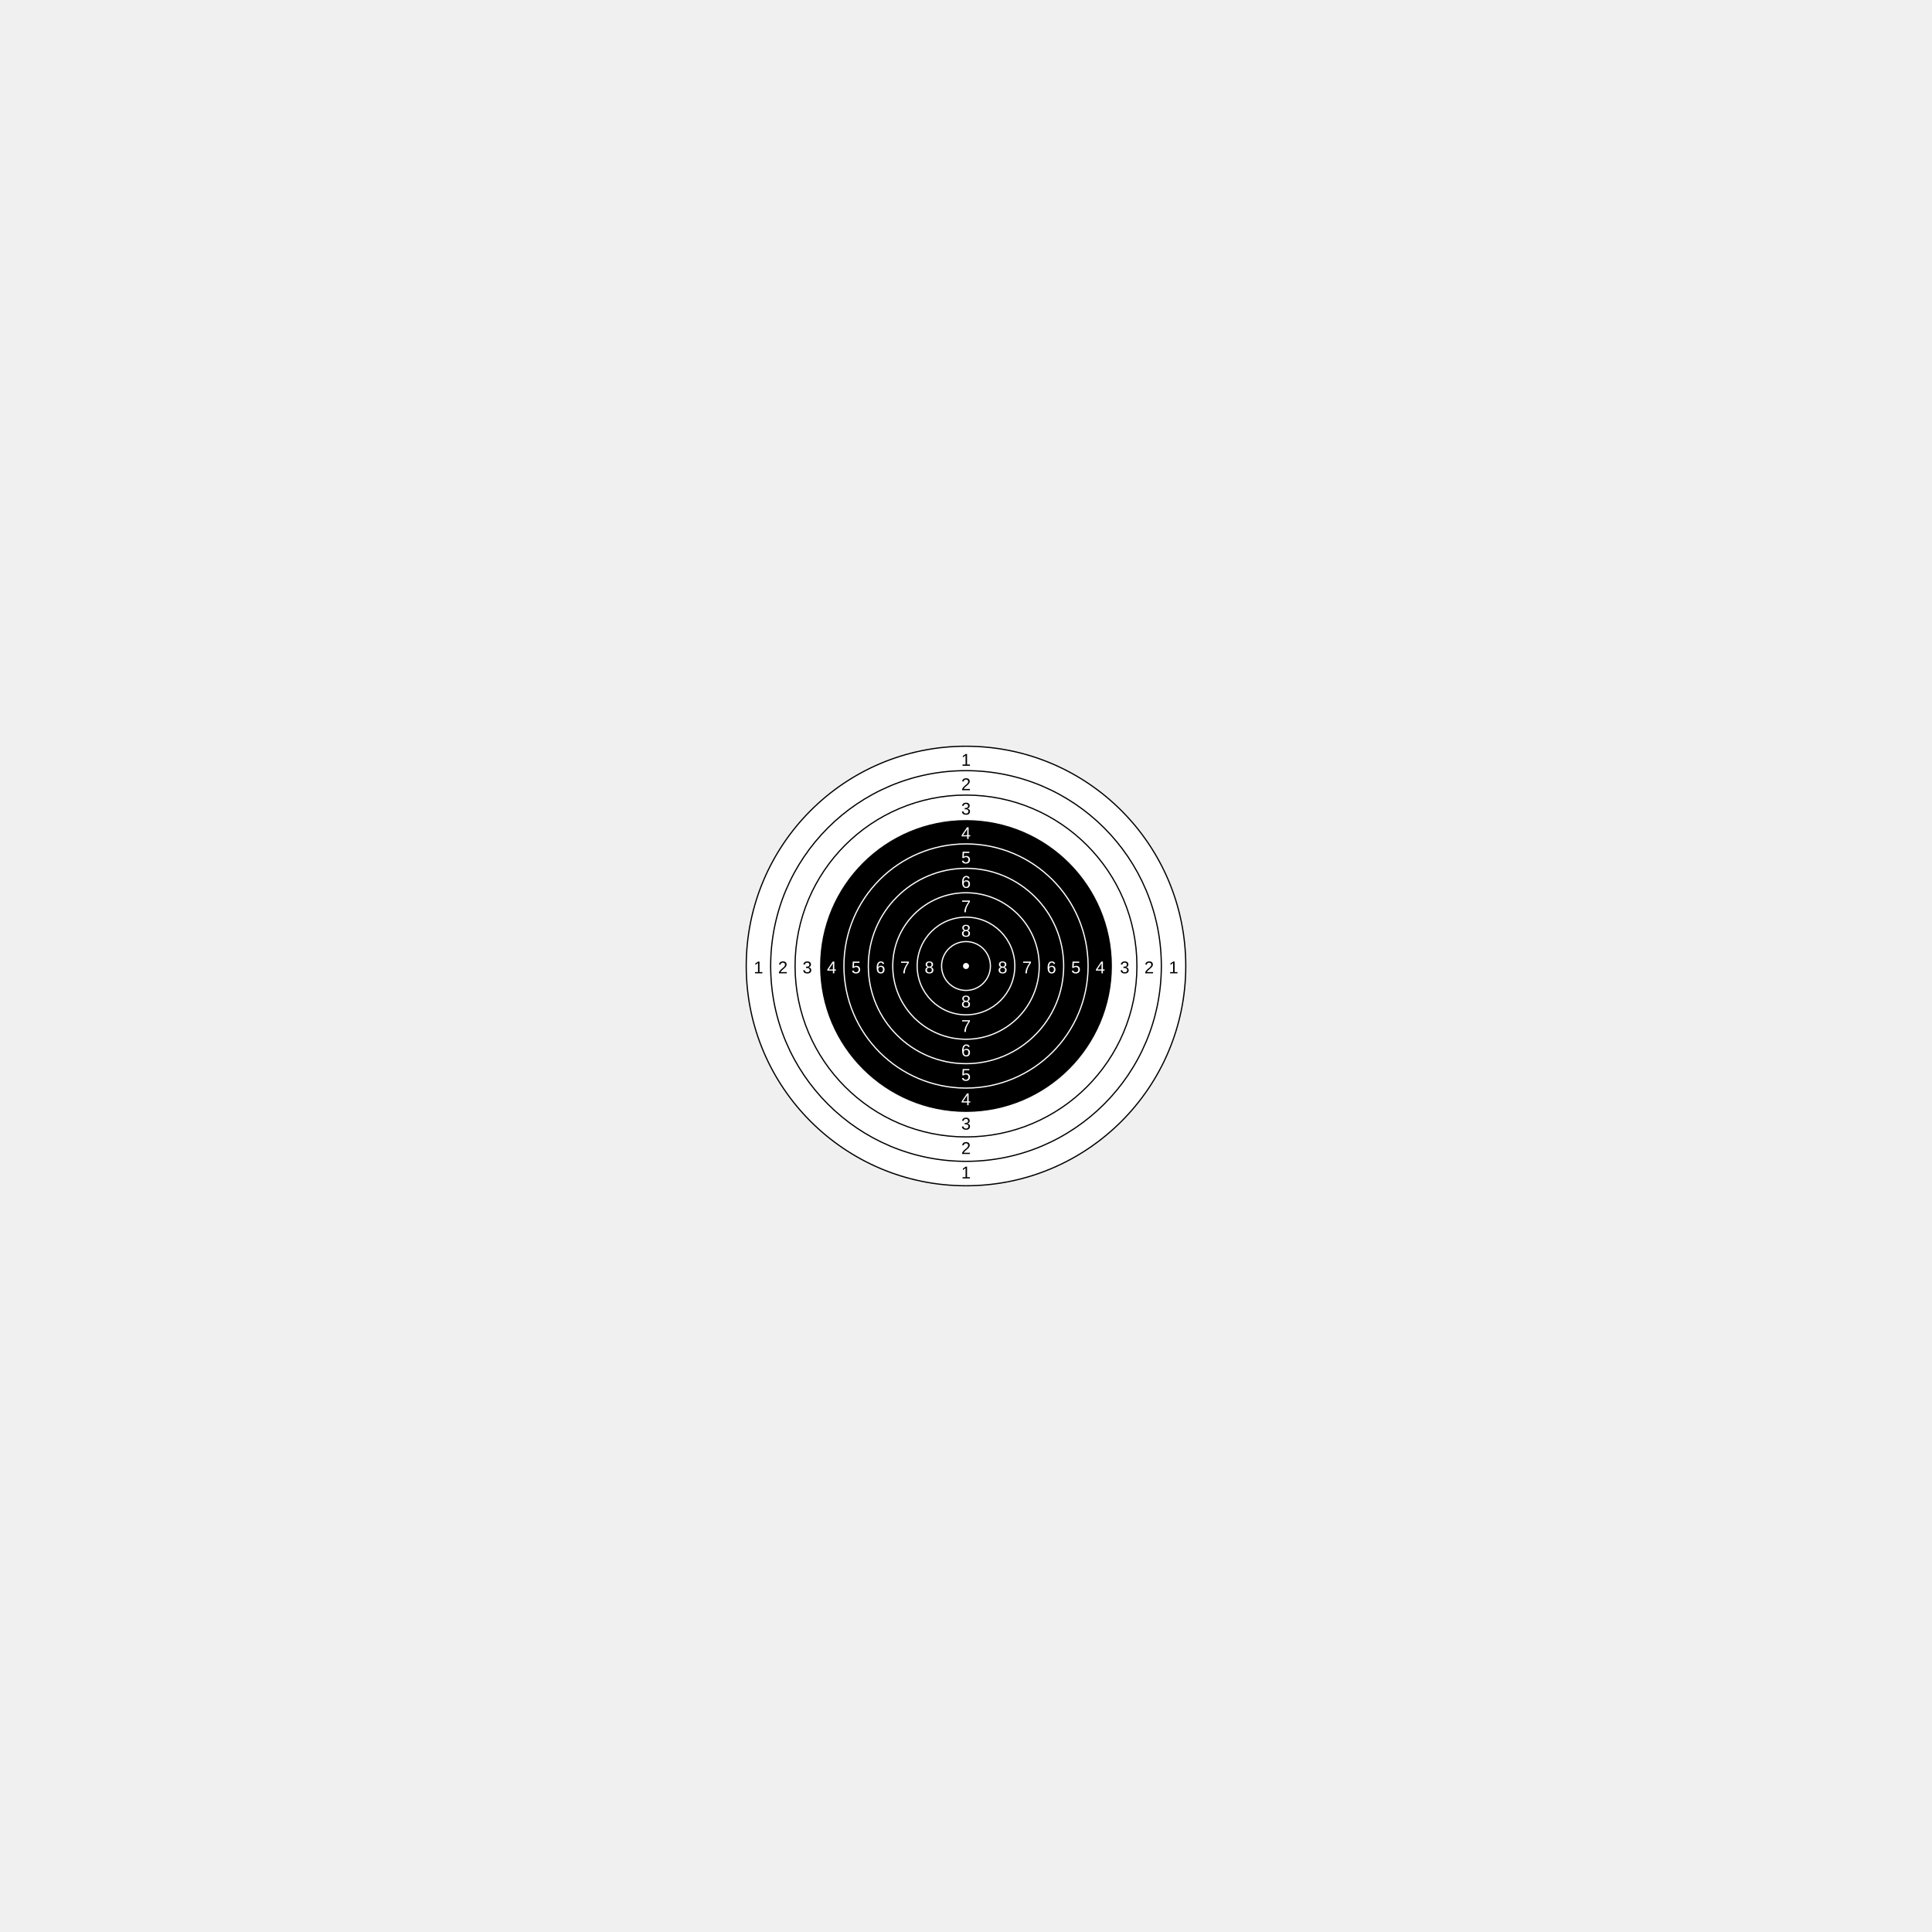
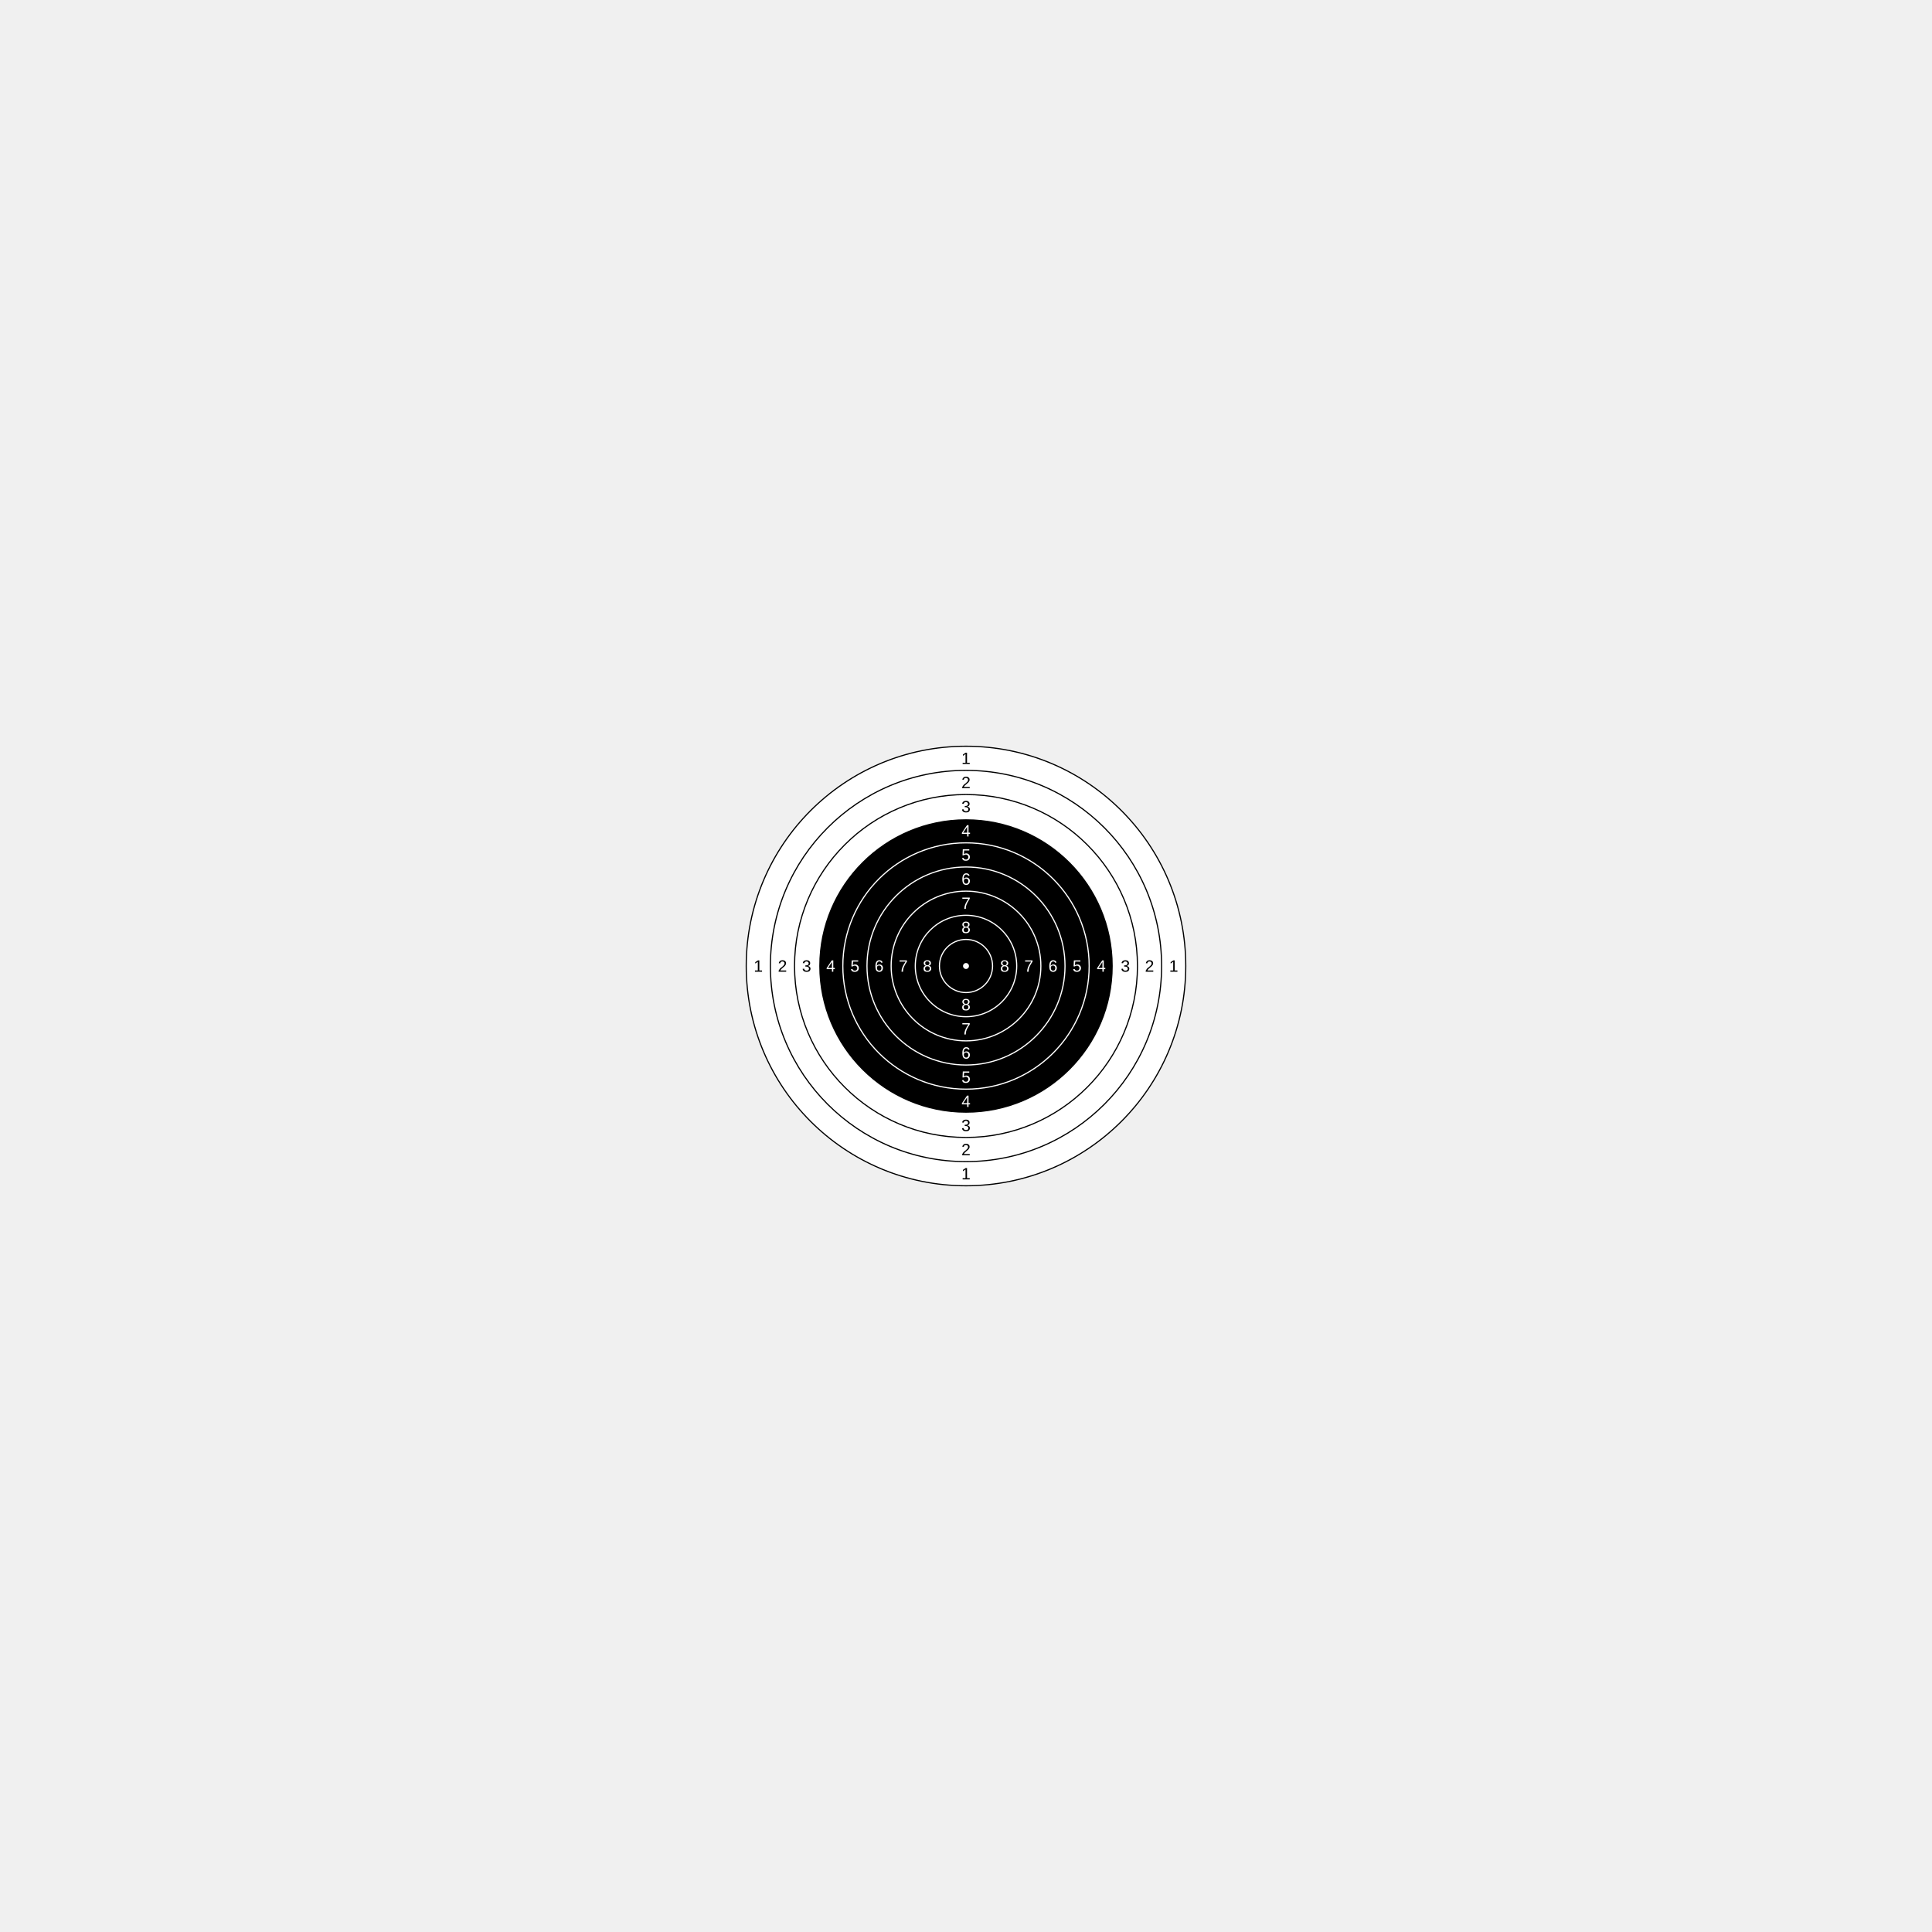
<svg xmlns="http://www.w3.org/2000/svg" viewBox="0 0 200 200">
-   <g transform="translate(100,100) scale(0.2527778) translate(-100,-100)">
-     <g stroke-width="0.5">
-       <g fill="white" stroke="black">
-         <circle r="90" cx="100" cy="100" />
-         <circle r="80" cx="100" cy="100" />
-         <circle r="70" cx="100" cy="100" />
-       </g>
-       <g fill="black" stroke="white">
-         <circle r="60" cx="100" cy="100" />
-         <circle r="50" cx="100" cy="100" />
-         <circle r="40" cx="100" cy="100" />
-         <circle r="30" cx="100" cy="100" />
-         <circle r="20" cx="100" cy="100" />
-         <circle r="10" cx="100" cy="100" />
-       </g>
-       <circle r="1" cx="100" cy="100" fill="white" stroke="white" />
+   <g stroke-width="0.12" shape-rendering="geometricPrecision">
+     <g fill="white" stroke="black">
+       <circle r="22.75" cx="100" cy="100" />
+       <circle r="20.25" cx="100" cy="100" />
+       <circle r="17.75" cx="100" cy="100" />
    </g>
-     <g font-size="7" font-family="arial" text-anchor="middle" fill="black">
-       <text x="100" y="18">1</text>
-       <text x="100" y="28">2</text>
-       <text x="100" y="38">3</text>
-       <text x="100" y="167">3</text>
-       <text x="100" y="177">2</text>
-       <text x="100" y="187">1</text>
-       <text x="15" y="103">1</text>
-       <text x="25" y="103">2</text>
-       <text x="35" y="103">3</text>
-       <text x="165" y="103">3</text>
-       <text x="175" y="103">2</text>
-       <text x="185" y="103">1</text>
-       <g fill="white">
-         <text x="100" y="48">4</text>
-         <text x="100" y="58">5</text>
-         <text x="100" y="68">6</text>
-         <text x="100" y="78">7</text>
-         <text x="100" y="88">8</text>
-         <text x="100" y="117">8</text>
-         <text x="100" y="127">7</text>
-         <text x="100" y="137">6</text>
-         <text x="100" y="147">5</text>
-         <text x="100" y="157">4</text>
-         <text x="45" y="103">4</text>
-         <text x="55" y="103">5</text>
-         <text x="65" y="103">6</text>
-         <text x="75" y="103">7</text>
-         <text x="85" y="103">8</text>
-         <text x="115" y="103">8</text>
-         <text x="125" y="103">7</text>
-         <text x="135" y="103">6</text>
-         <text x="145" y="103">5</text>
-         <text x="155" y="103">4</text>
-       </g>
+     <g fill="black" stroke="white">
+       <circle r="15.25" cx="100" cy="100" />
+       <circle r="12.75" cx="100" cy="100" />
+       <circle r="10.25" cx="100" cy="100" />
+       <circle r="7.75" cx="100" cy="100" />
+       <circle r="5.25" cx="100" cy="100" />
+       <circle r="2.75" cx="100" cy="100" />
+     </g>
+     <circle r="0.25" cx="100" cy="100" fill="white" stroke="white" />
+   </g>
+   <g font-size="1.7" font-family="arial" text-anchor="middle" dominant-baseline="central">
+     <g fill="black">
+       <text x="100" y="78.5">1</text>
+       <text x="100" y="81">2</text>
+       <text x="100" y="83.5">3</text>
+       <text x="100" y="121.5">1</text>
+       <text x="100" y="119">2</text>
+       <text x="100" y="116.5">3</text>
+       <text x="78.5" y="100">1</text>
+       <text x="81" y="100">2</text>
+       <text x="83.5" y="100">3</text>
+       <text x="121.5" y="100">1</text>
+       <text x="119" y="100">2</text>
+       <text x="116.5" y="100">3</text>
+     </g>
+     <g fill="white">
+       <text x="100" y="86">4</text>
+       <text x="100" y="88.5">5</text>
+       <text x="100" y="91">6</text>
+       <text x="100" y="93.5">7</text>
+       <text x="100" y="96">8</text>
+       <text x="100" y="114">4</text>
+       <text x="100" y="111.5">5</text>
+       <text x="100" y="109">6</text>
+       <text x="100" y="106.5">7</text>
+       <text x="100" y="104">8</text>
+       <text x="86" y="100">4</text>
+       <text x="88.5" y="100">5</text>
+       <text x="91" y="100">6</text>
+       <text x="93.5" y="100">7</text>
+       <text x="96" y="100">8</text>
+       <text x="114" y="100">4</text>
+       <text x="111.5" y="100">5</text>
+       <text x="109" y="100">6</text>
+       <text x="106.5" y="100">7</text>
+       <text x="104" y="100">8</text>
    </g>
  </g>
</svg>
